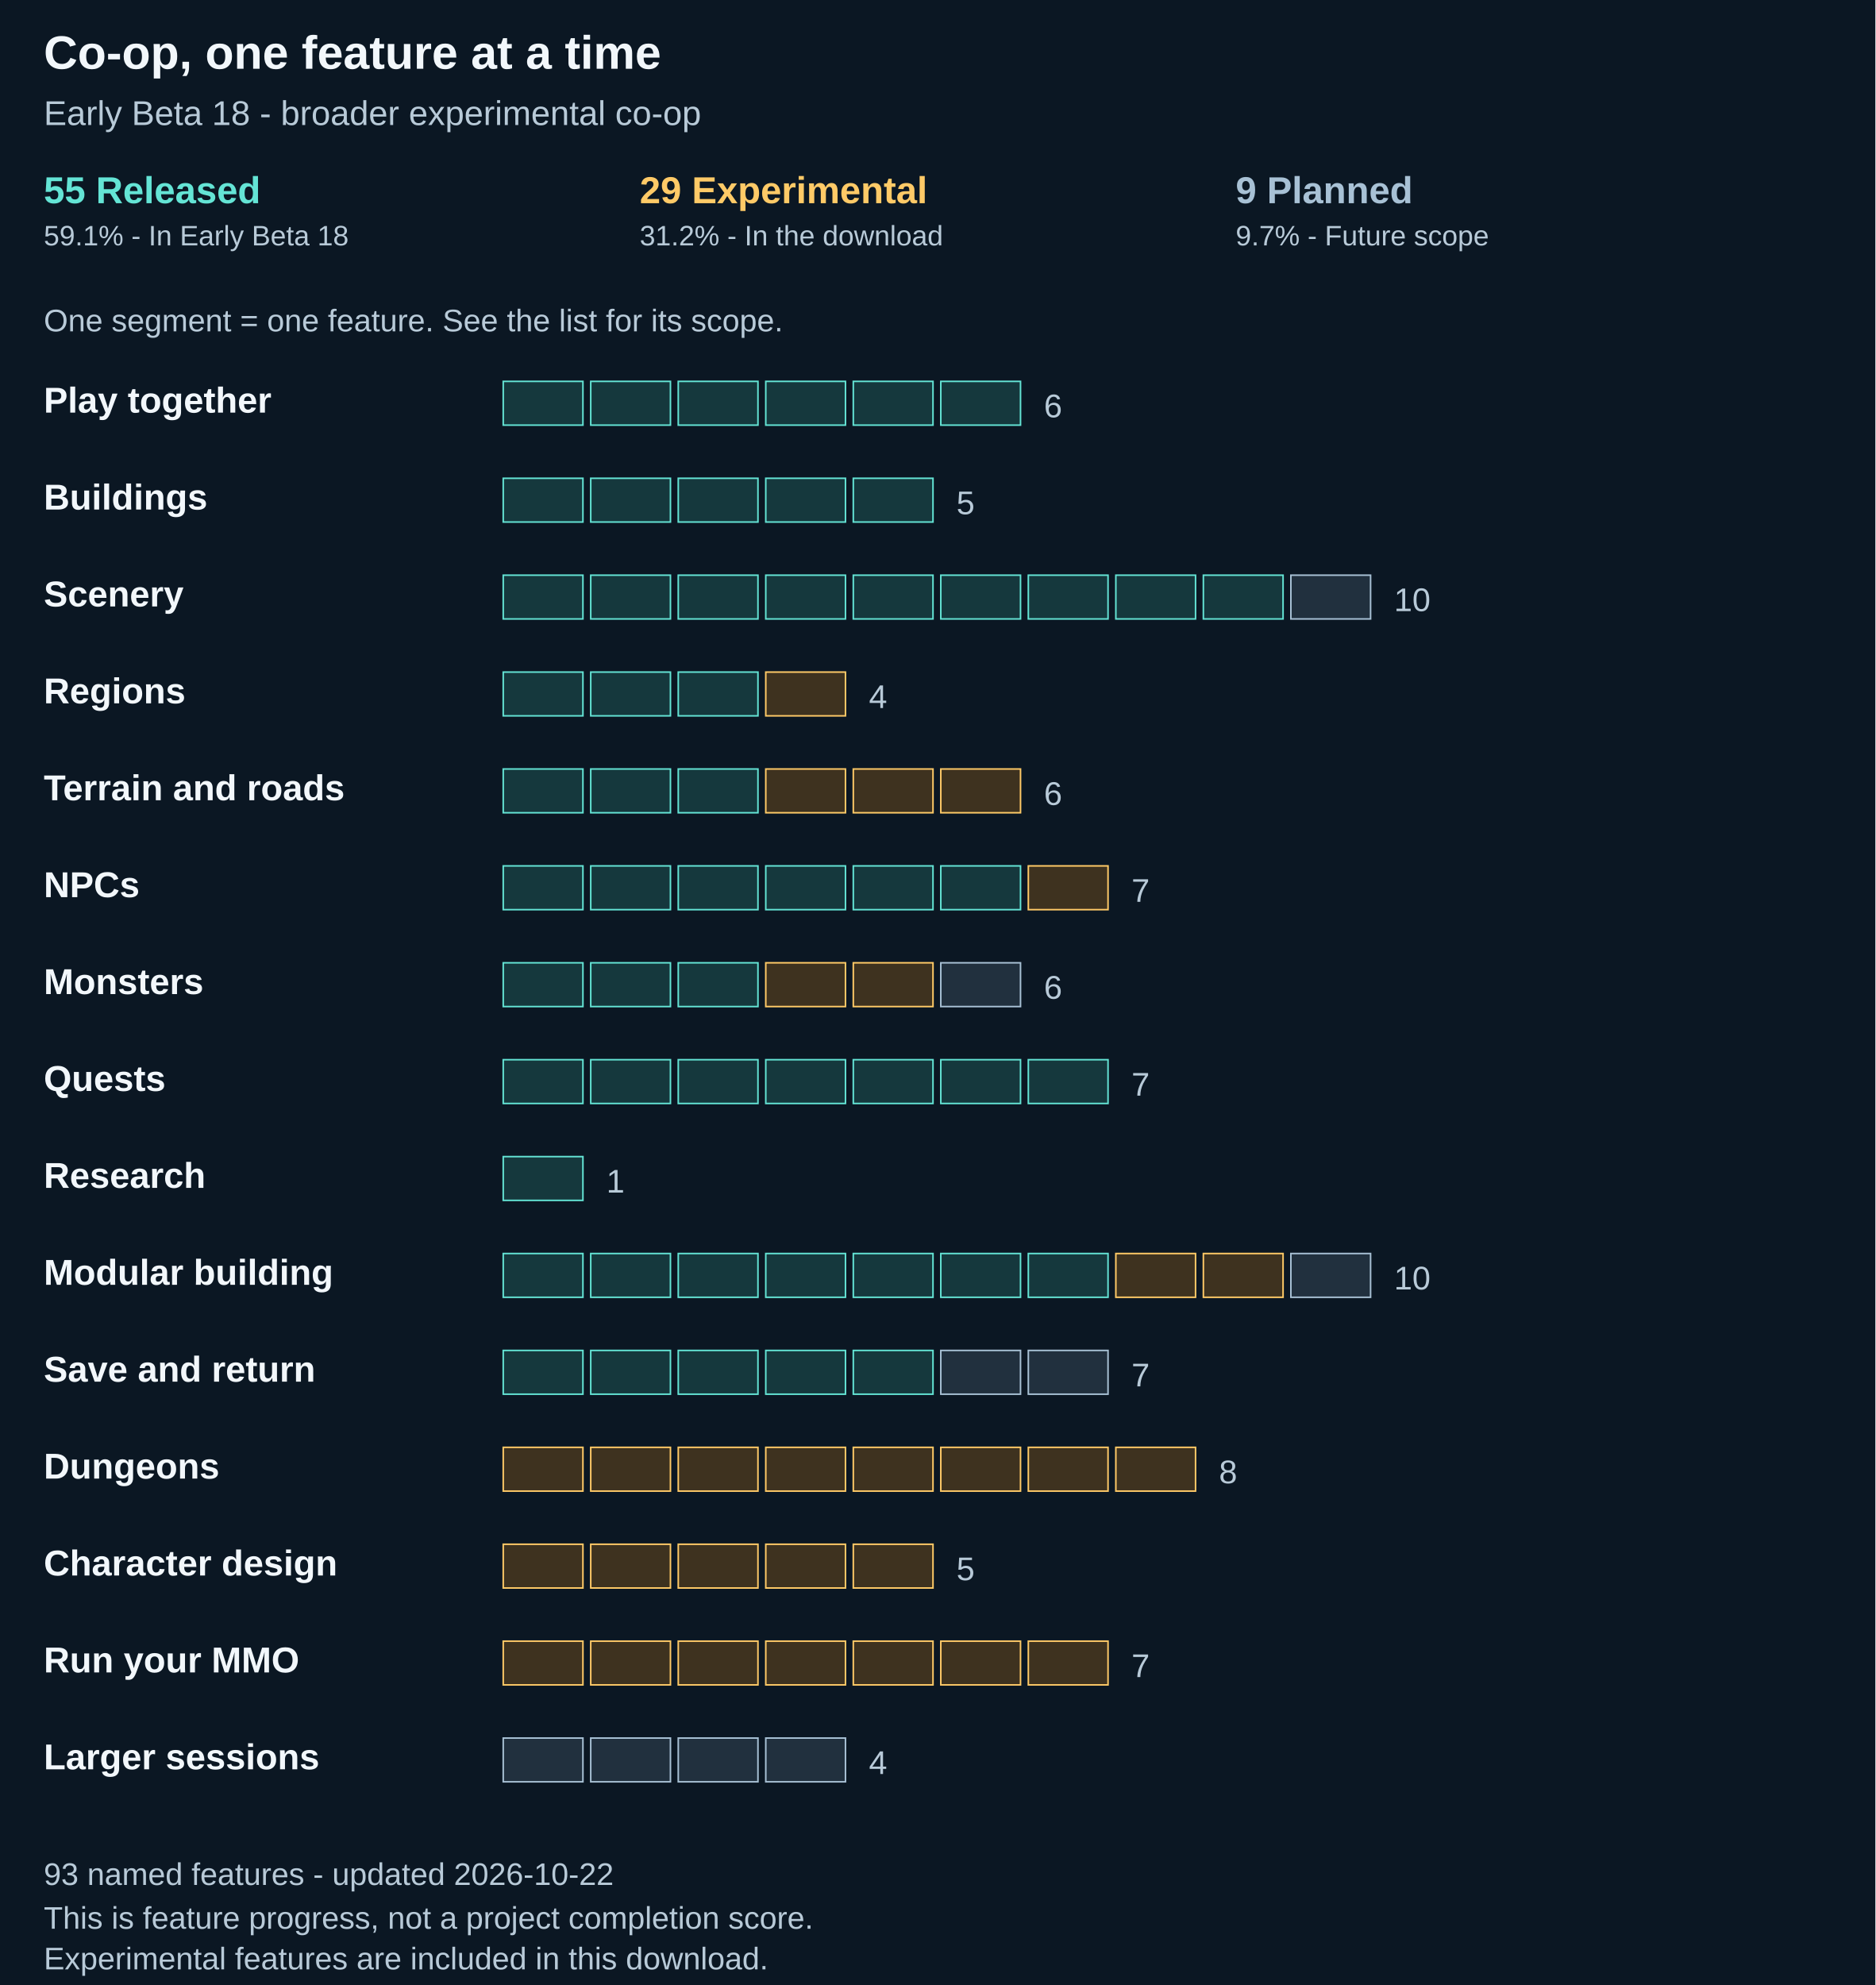
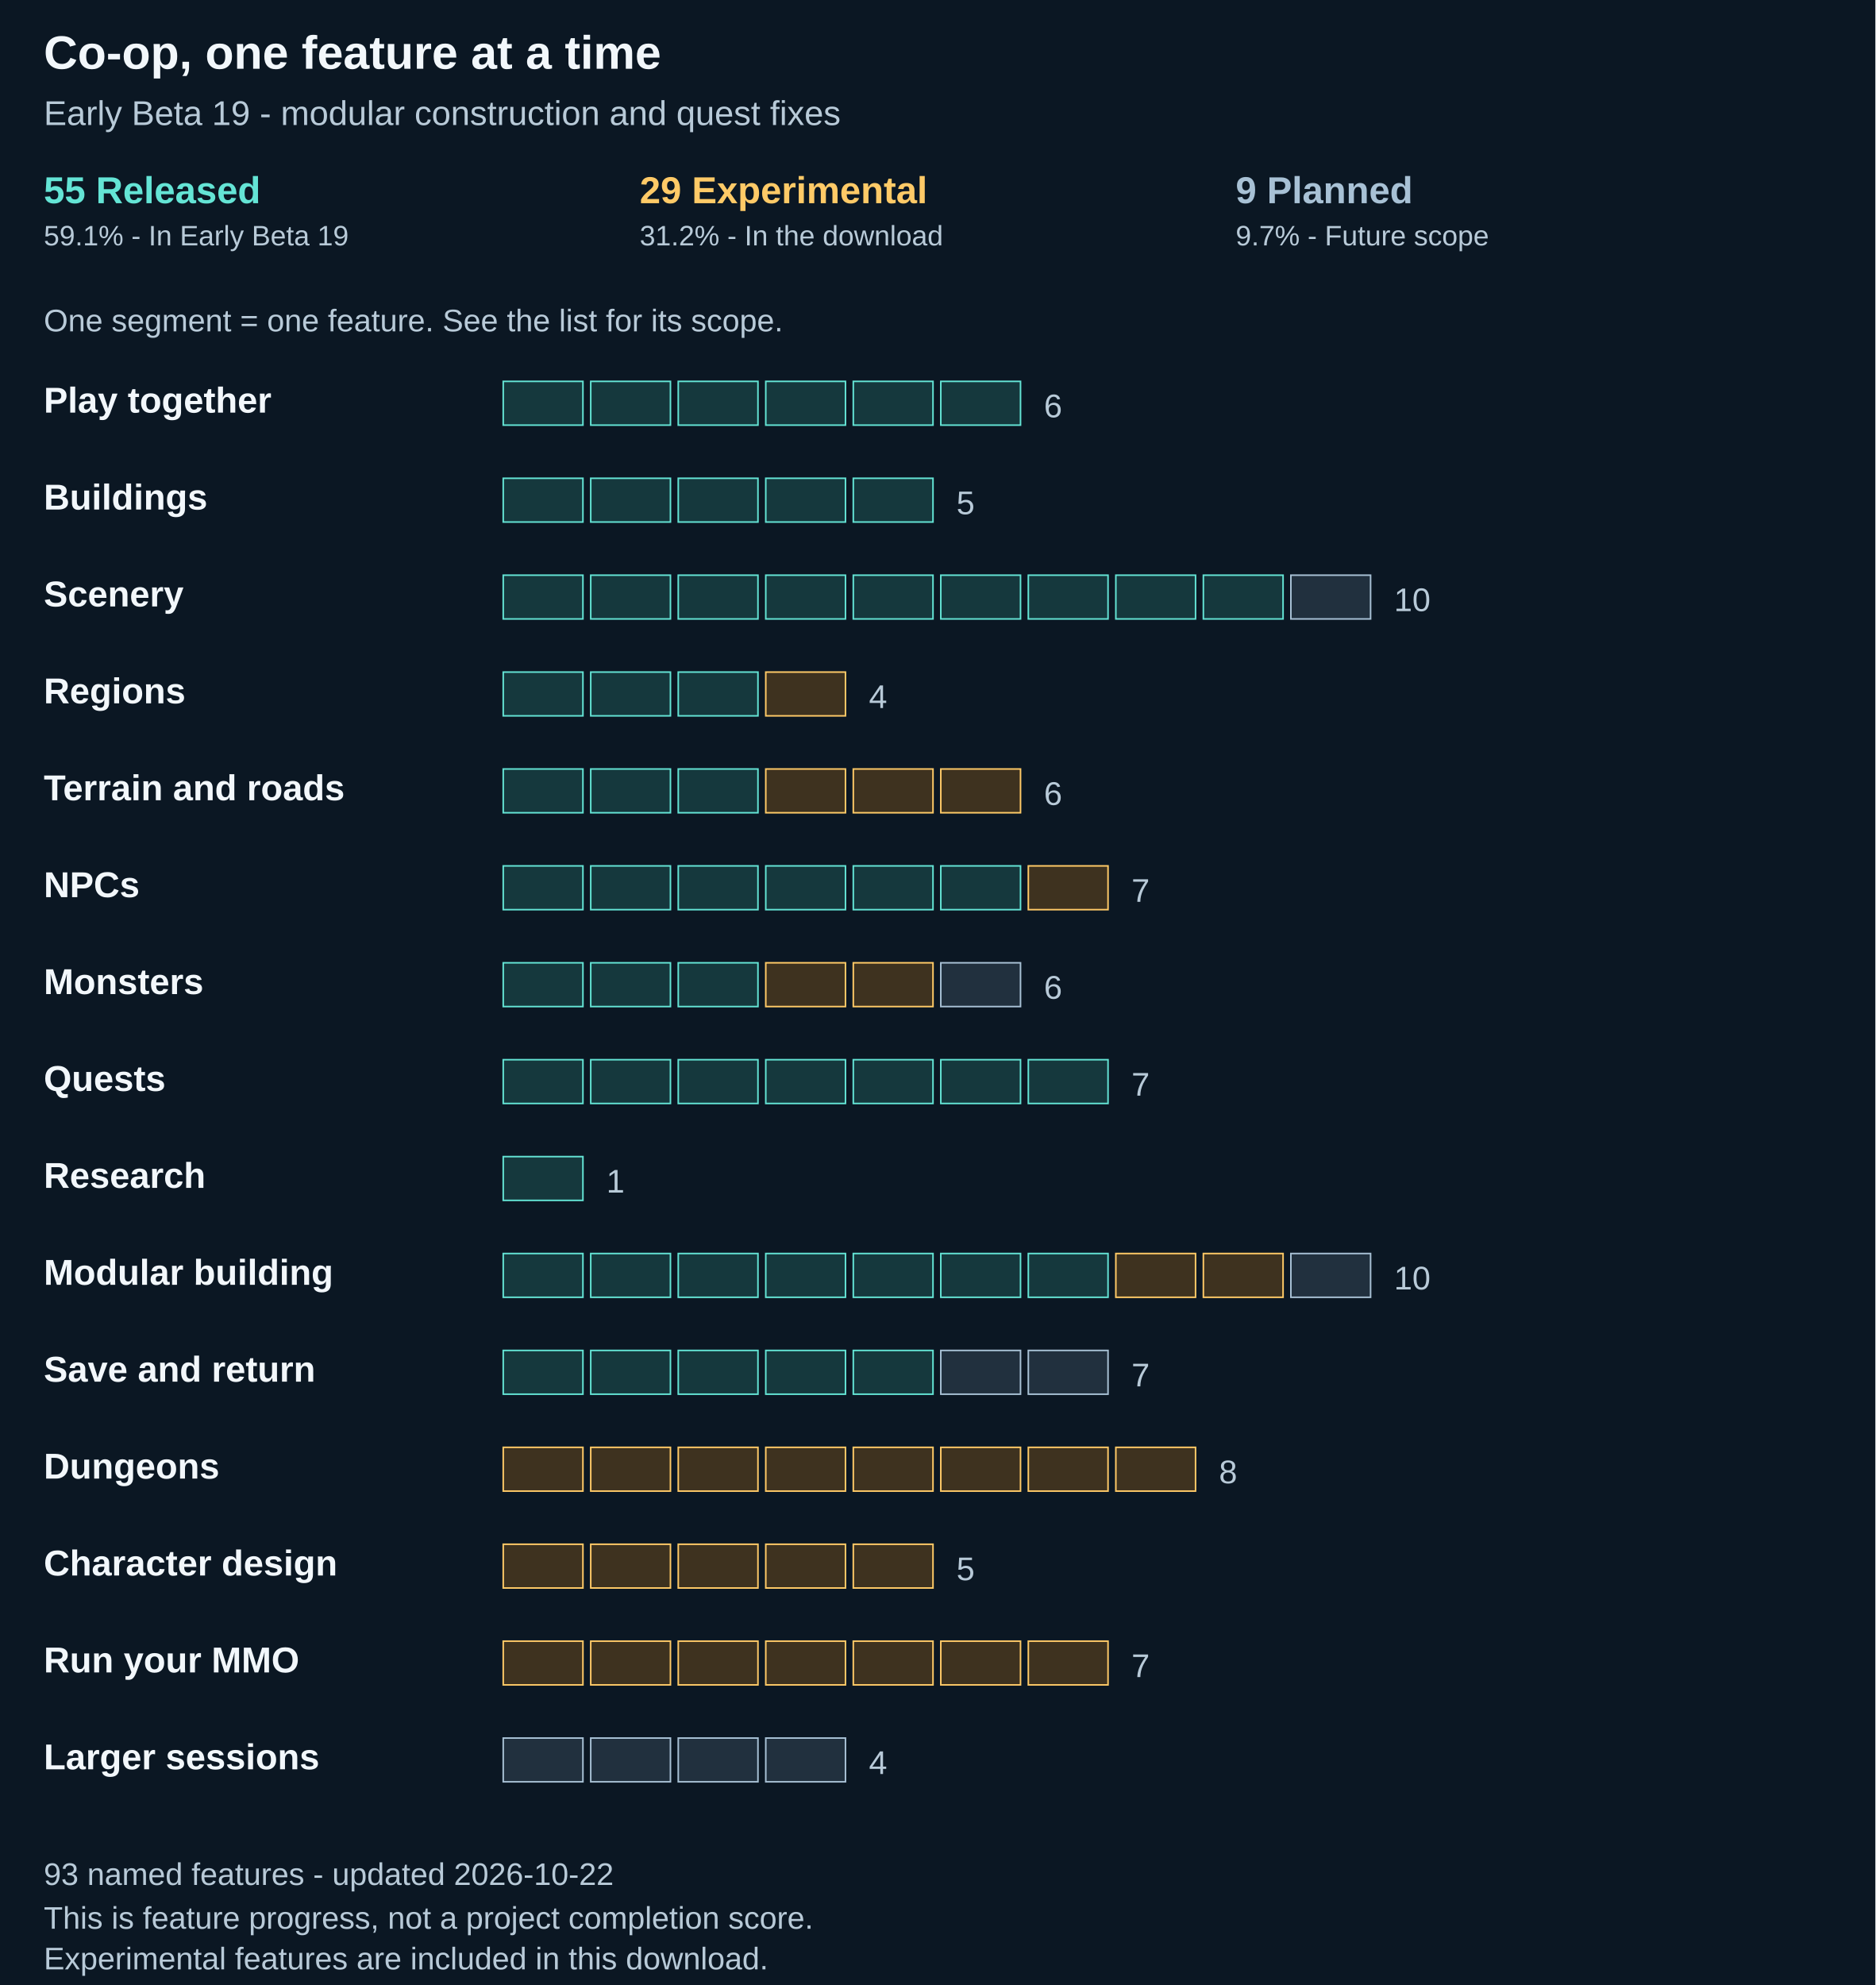
<svg xmlns="http://www.w3.org/2000/svg" width="1200" height="1270" viewBox="0 0 1200 1270" role="img" aria-labelledby="title description">
  <path fill="#0b1723" d="M0 0h1200v1270H0z" />
  <text x="28" y="44" font-family="Arial" font-size="30" fill="#f2f7fb" font-weight="700">Co-op, one feature at a time</text>
-   <text x="28" y="80" font-family="Arial" font-size="22" fill="#b8cad8" font-weight="400">Early Beta 18 - broader experimental co-op</text>
+   <text x="28" y="80" font-family="Arial" font-size="22" fill="#b8cad8" font-weight="400">Early Beta 19 - modular construction and quest fixes</text>
  <text x="28.0" y="130" font-family="Arial" font-size="24" fill="#64e4d5" font-weight="700">55 Released</text>
-   <text x="28.0" y="157" font-family="Arial" font-size="18" fill="#b8cad8" font-weight="400">59.1% - In Early Beta 18</text>
+   <text x="28.0" y="157" font-family="Arial" font-size="18" fill="#b8cad8" font-weight="400">59.1% - In Early Beta 19</text>
  <text x="409.333" y="130" font-family="Arial" font-size="24" fill="#ffca67" font-weight="700">29 Experimental</text>
  <text x="409.333" y="157" font-family="Arial" font-size="18" fill="#b8cad8" font-weight="400">31.2% - In the download</text>
  <text x="790.667" y="130" font-family="Arial" font-size="24" fill="#a8c1d5" font-weight="700">9 Planned</text>
  <text x="790.667" y="157" font-family="Arial" font-size="18" fill="#b8cad8" font-weight="400">9.7% - Future scope</text>
  <text x="28" y="212" font-family="Arial" font-size="20" fill="#b8cad8" font-weight="400">One segment = one feature. See the list for its scope.</text>
  <text x="28" y="264" font-family="Arial" font-size="23" fill="#f2f7fb" font-weight="600">Play together</text>
  <rect data-feature="host-lobby" x="322" y="244" width="51" height="28" fill="#15383d" stroke="#64e4d5" />
  <rect data-feature="join-lobby" x="378" y="244" width="51" height="28" fill="#15383d" stroke="#64e4d5" />
  <rect data-feature="new-world" x="434" y="244" width="51" height="28" fill="#15383d" stroke="#64e4d5" />
  <rect data-feature="session-chat" x="490" y="244" width="51" height="28" fill="#15383d" stroke="#64e4d5" />
  <rect data-feature="shared-pause" x="546" y="244" width="51" height="28" fill="#15383d" stroke="#64e4d5" />
  <rect data-feature="shared-speed" x="602" y="244" width="51" height="28" fill="#15383d" stroke="#64e4d5" />
  <text x="668" y="267" font-family="Arial" font-size="21" fill="#b8cad8" font-weight="400">6</text>
  <text x="28" y="326" font-family="Arial" font-size="23" fill="#f2f7fb" font-weight="600">Buildings</text>
  <rect data-feature="building-place" x="322" y="306" width="51" height="28" fill="#15383d" stroke="#64e4d5" />
  <rect data-feature="building-move" x="378" y="306" width="51" height="28" fill="#15383d" stroke="#64e4d5" />
  <rect data-feature="building-remove" x="434" y="306" width="51" height="28" fill="#15383d" stroke="#64e4d5" />
  <rect data-feature="building-copy" x="490" y="306" width="51" height="28" fill="#15383d" stroke="#64e4d5" />
  <rect data-feature="building-history" x="546" y="306" width="51" height="28" fill="#15383d" stroke="#64e4d5" />
  <text x="612" y="329" font-family="Arial" font-size="21" fill="#b8cad8" font-weight="400">5</text>
  <text x="28" y="388" font-family="Arial" font-size="23" fill="#f2f7fb" font-weight="600">Scenery</text>
  <rect data-feature="scenery-place" x="322" y="368" width="51" height="28" fill="#15383d" stroke="#64e4d5" />
  <rect data-feature="scenery-move" x="378" y="368" width="51" height="28" fill="#15383d" stroke="#64e4d5" />
  <rect data-feature="scenery-remove" x="434" y="368" width="51" height="28" fill="#15383d" stroke="#64e4d5" />
  <rect data-feature="scenery-copy" x="490" y="368" width="51" height="28" fill="#15383d" stroke="#64e4d5" />
  <rect data-feature="scenery-group" x="546" y="368" width="51" height="28" fill="#15383d" stroke="#64e4d5" />
  <rect data-feature="scenery-group-copy" x="602" y="368" width="51" height="28" fill="#15383d" stroke="#64e4d5" />
  <rect data-feature="scenery-ungroup" x="658" y="368" width="51" height="28" fill="#15383d" stroke="#64e4d5" />
  <rect data-feature="scenery-group-history" x="714" y="368" width="51" height="28" fill="#15383d" stroke="#64e4d5" />
  <rect data-feature="scenery-eraser-click" x="770" y="368" width="51" height="28" fill="#15383d" stroke="#64e4d5" />
  <rect data-feature="scenery-brush" x="826" y="368" width="51" height="28" fill="#21303e" stroke="#a8c1d5" />
  <text x="892" y="391" font-family="Arial" font-size="21" fill="#b8cad8" font-weight="400">10</text>
  <text x="28" y="450" font-family="Arial" font-size="23" fill="#f2f7fb" font-weight="600">Regions</text>
  <rect data-feature="region-buy" x="322" y="430" width="51" height="28" fill="#15383d" stroke="#64e4d5" />
  <rect data-feature="region-biome" x="378" y="430" width="51" height="28" fill="#15383d" stroke="#64e4d5" />
  <rect data-feature="region-level" x="434" y="430" width="51" height="28" fill="#15383d" stroke="#64e4d5" />
  <rect data-feature="region-sell" x="490" y="430" width="51" height="28" fill="#3e321f" stroke="#ffca67" />
  <text x="556" y="453" font-family="Arial" font-size="21" fill="#b8cad8" font-weight="400">4</text>
  <text x="28" y="512" font-family="Arial" font-size="23" fill="#f2f7fb" font-weight="600">Terrain and roads</text>
  <rect data-feature="forest-paint" x="322" y="492" width="51" height="28" fill="#15383d" stroke="#64e4d5" />
  <rect data-feature="road-place" x="378" y="492" width="51" height="28" fill="#15383d" stroke="#64e4d5" />
  <rect data-feature="road-remove" x="434" y="492" width="51" height="28" fill="#15383d" stroke="#64e4d5" />
  <rect data-feature="terrain-other-styles" x="490" y="492" width="51" height="28" fill="#3e321f" stroke="#ffca67" />
  <rect data-feature="walls-build" x="546" y="492" width="51" height="28" fill="#3e321f" stroke="#ffca67" />
  <rect data-feature="district-shape" x="602" y="492" width="51" height="28" fill="#3e321f" stroke="#ffca67" />
  <text x="668" y="515" font-family="Arial" font-size="21" fill="#b8cad8" font-weight="400">6</text>
  <text x="28" y="574" font-family="Arial" font-size="23" fill="#f2f7fb" font-weight="600">NPCs</text>
  <rect data-feature="trainer-place" x="322" y="554" width="51" height="28" fill="#15383d" stroke="#64e4d5" />
  <rect data-feature="trainer-move" x="378" y="554" width="51" height="28" fill="#15383d" stroke="#64e4d5" />
  <rect data-feature="trainer-remove" x="434" y="554" width="51" height="28" fill="#15383d" stroke="#64e4d5" />
  <rect data-feature="quest-giver-place" x="490" y="554" width="51" height="28" fill="#15383d" stroke="#64e4d5" />
  <rect data-feature="quest-giver-move" x="546" y="554" width="51" height="28" fill="#15383d" stroke="#64e4d5" />
  <rect data-feature="quest-giver-remove" x="602" y="554" width="51" height="28" fill="#15383d" stroke="#64e4d5" />
  <rect data-feature="npc-properties" x="658" y="554" width="51" height="28" fill="#3e321f" stroke="#ffca67" />
  <text x="724" y="577" font-family="Arial" font-size="21" fill="#b8cad8" font-weight="400">7</text>
  <text x="28" y="636" font-family="Arial" font-size="23" fill="#f2f7fb" font-weight="600">Monsters</text>
  <rect data-feature="elite-place" x="322" y="616" width="51" height="28" fill="#15383d" stroke="#64e4d5" />
  <rect data-feature="elite-move" x="378" y="616" width="51" height="28" fill="#15383d" stroke="#64e4d5" />
  <rect data-feature="elite-remove" x="434" y="616" width="51" height="28" fill="#15383d" stroke="#64e4d5" />
  <rect data-feature="monster-zone-edit" x="490" y="616" width="51" height="28" fill="#3e321f" stroke="#ffca67" />
  <rect data-feature="monster-live-state" x="546" y="616" width="51" height="28" fill="#3e321f" stroke="#ffca67" />
  <rect data-feature="full-live-simulation" x="602" y="616" width="51" height="28" fill="#21303e" stroke="#a8c1d5" />
  <text x="668" y="639" font-family="Arial" font-size="21" fill="#b8cad8" font-weight="400">6</text>
  <text x="28" y="698" font-family="Arial" font-size="23" fill="#f2f7fb" font-weight="600">Quests</text>
  <rect data-feature="quest-create" x="322" y="678" width="51" height="28" fill="#15383d" stroke="#64e4d5" />
  <rect data-feature="quest-remove" x="378" y="678" width="51" height="28" fill="#15383d" stroke="#64e4d5" />
  <rect data-feature="quest-title" x="434" y="678" width="51" height="28" fill="#15383d" stroke="#64e4d5" />
  <rect data-feature="quest-count" x="490" y="678" width="51" height="28" fill="#15383d" stroke="#64e4d5" />
  <rect data-feature="quest-rewards" x="546" y="678" width="51" height="28" fill="#15383d" stroke="#64e4d5" />
  <rect data-feature="quest-building-target" x="602" y="678" width="51" height="28" fill="#15383d" stroke="#64e4d5" />
  <rect data-feature="quest-npc-target" x="658" y="678" width="51" height="28" fill="#15383d" stroke="#64e4d5" />
  <text x="724" y="701" font-family="Arial" font-size="21" fill="#b8cad8" font-weight="400">7</text>
  <text x="28" y="760" font-family="Arial" font-size="23" fill="#f2f7fb" font-weight="600">Research</text>
  <rect data-feature="research-bridges" x="322" y="740" width="51" height="28" fill="#15383d" stroke="#64e4d5" />
  <text x="388" y="763" font-family="Arial" font-size="21" fill="#b8cad8" font-weight="400">1</text>
  <text x="28" y="822" font-family="Arial" font-size="23" fill="#f2f7fb" font-weight="600">Modular building</text>
  <rect data-feature="modular-prefab" x="322" y="802" width="51" height="28" fill="#15383d" stroke="#64e4d5" />
  <rect data-feature="modular-block-add" x="378" y="802" width="51" height="28" fill="#15383d" stroke="#64e4d5" />
  <rect data-feature="modular-block-remove" x="434" y="802" width="51" height="28" fill="#15383d" stroke="#64e4d5" />
  <rect data-feature="modular-entrance-add" x="490" y="802" width="51" height="28" fill="#15383d" stroke="#64e4d5" />
  <rect data-feature="modular-entrance-remove" x="546" y="802" width="51" height="28" fill="#15383d" stroke="#64e4d5" />
  <rect data-feature="modular-undo" x="602" y="802" width="51" height="28" fill="#15383d" stroke="#64e4d5" />
  <rect data-feature="modular-redo" x="658" y="802" width="51" height="28" fill="#15383d" stroke="#64e4d5" />
  <rect data-feature="modular-construction" x="714" y="802" width="51" height="28" fill="#3e321f" stroke="#ffca67" />
  <rect data-feature="modular-right-click" x="770" y="802" width="51" height="28" fill="#3e321f" stroke="#ffca67" />
  <rect data-feature="modular-theme-edit" x="826" y="802" width="51" height="28" fill="#21303e" stroke="#a8c1d5" />
  <text x="892" y="825" font-family="Arial" font-size="21" fill="#b8cad8" font-weight="400">10</text>
  <text x="28" y="884" font-family="Arial" font-size="23" fill="#f2f7fb" font-weight="600">Save and return</text>
  <rect data-feature="resume-host-save" x="322" y="864" width="51" height="28" fill="#15383d" stroke="#64e4d5" />
  <rect data-feature="save-modular-world" x="378" y="864" width="51" height="28" fill="#15383d" stroke="#64e4d5" />
  <rect data-feature="reload-modular-host" x="434" y="864" width="51" height="28" fill="#15383d" stroke="#64e4d5" />
  <rect data-feature="distribute-modular-save" x="490" y="864" width="51" height="28" fill="#15383d" stroke="#64e4d5" />
  <rect data-feature="edit-loaded-modular" x="546" y="864" width="51" height="28" fill="#15383d" stroke="#64e4d5" />
  <rect data-feature="late-join" x="602" y="864" width="51" height="28" fill="#21303e" stroke="#a8c1d5" />
  <rect data-feature="reconnect" x="658" y="864" width="51" height="28" fill="#21303e" stroke="#a8c1d5" />
  <text x="724" y="887" font-family="Arial" font-size="21" fill="#b8cad8" font-weight="400">7</text>
  <text x="28" y="946" font-family="Arial" font-size="23" fill="#f2f7fb" font-weight="600">Dungeons</text>
  <rect data-feature="dungeon-portal" x="322" y="926" width="51" height="28" fill="#3e321f" stroke="#ffca67" />
  <rect data-feature="dungeon-tiles" x="378" y="926" width="51" height="28" fill="#3e321f" stroke="#ffca67" />
  <rect data-feature="dungeon-paint" x="434" y="926" width="51" height="28" fill="#3e321f" stroke="#ffca67" />
  <rect data-feature="dungeon-door" x="490" y="926" width="51" height="28" fill="#3e321f" stroke="#ffca67" />
  <rect data-feature="dungeon-key" x="546" y="926" width="51" height="28" fill="#3e321f" stroke="#ffca67" />
  <rect data-feature="dungeon-treasure" x="602" y="926" width="51" height="28" fill="#3e321f" stroke="#ffca67" />
  <rect data-feature="dungeon-lighting" x="658" y="926" width="51" height="28" fill="#3e321f" stroke="#ffca67" />
  <rect data-feature="dungeon-instances" x="714" y="926" width="51" height="28" fill="#3e321f" stroke="#ffca67" />
  <text x="780" y="949" font-family="Arial" font-size="21" fill="#b8cad8" font-weight="400">8</text>
  <text x="28" y="1008" font-family="Arial" font-size="23" fill="#f2f7fb" font-weight="600">Character design</text>
  <rect data-feature="character-definitions" x="322" y="988" width="51" height="28" fill="#3e321f" stroke="#ffca67" />
  <rect data-feature="character-costume" x="378" y="988" width="51" height="28" fill="#3e321f" stroke="#ffca67" />
  <rect data-feature="character-import" x="434" y="988" width="51" height="28" fill="#3e321f" stroke="#ffca67" />
  <rect data-feature="ability-edit" x="490" y="988" width="51" height="28" fill="#3e321f" stroke="#ffca67" />
  <rect data-feature="boss-phase-edit" x="546" y="988" width="51" height="28" fill="#3e321f" stroke="#ffca67" />
  <text x="612" y="1011" font-family="Arial" font-size="21" fill="#b8cad8" font-weight="400">5</text>
  <text x="28" y="1070" font-family="Arial" font-size="23" fill="#f2f7fb" font-weight="600">Run your MMO</text>
  <rect data-feature="network-nodes" x="322" y="1050" width="51" height="28" fill="#3e321f" stroke="#ffca67" />
  <rect data-feature="network-cables" x="378" y="1050" width="51" height="28" fill="#3e321f" stroke="#ffca67" />
  <rect data-feature="business-fees" x="434" y="1050" width="51" height="28" fill="#3e321f" stroke="#ffca67" />
  <rect data-feature="business-loans" x="490" y="1050" width="51" height="28" fill="#3e321f" stroke="#ffca67" />
  <rect data-feature="business-ads" x="546" y="1050" width="51" height="28" fill="#3e321f" stroke="#ffca67" />
  <rect data-feature="staff-management" x="602" y="1050" width="51" height="28" fill="#3e321f" stroke="#ffca67" />
  <rect data-feature="release-management" x="658" y="1050" width="51" height="28" fill="#3e321f" stroke="#ffca67" />
  <text x="724" y="1073" font-family="Arial" font-size="21" fill="#b8cad8" font-weight="400">7</text>
  <text x="28" y="1132" font-family="Arial" font-size="23" fill="#f2f7fb" font-weight="600">Larger sessions</text>
  <rect data-feature="four-players" x="322" y="1112" width="51" height="28" fill="#21303e" stroke="#a8c1d5" />
  <rect data-feature="large-world" x="378" y="1112" width="51" height="28" fill="#21303e" stroke="#a8c1d5" />
  <rect data-feature="performance-load" x="434" y="1112" width="51" height="28" fill="#21303e" stroke="#a8c1d5" />
  <rect data-feature="separate-accounts" x="490" y="1112" width="51" height="28" fill="#21303e" stroke="#a8c1d5" />
  <text x="556" y="1135" font-family="Arial" font-size="21" fill="#b8cad8" font-weight="400">4</text>
  <text x="28" y="1206" font-family="Arial" font-size="20" fill="#b8cad8" font-weight="400">93 named features - updated 2026-10-22</text>
  <text x="28" y="1234" font-family="Arial" font-size="20" fill="#b8cad8" font-weight="400">This is feature progress, not a project completion score.</text>
  <text x="28" y="1260" font-family="Arial" font-size="20" fill="#b8cad8" font-weight="400">Experimental features are included in this download.</text>
</svg>
